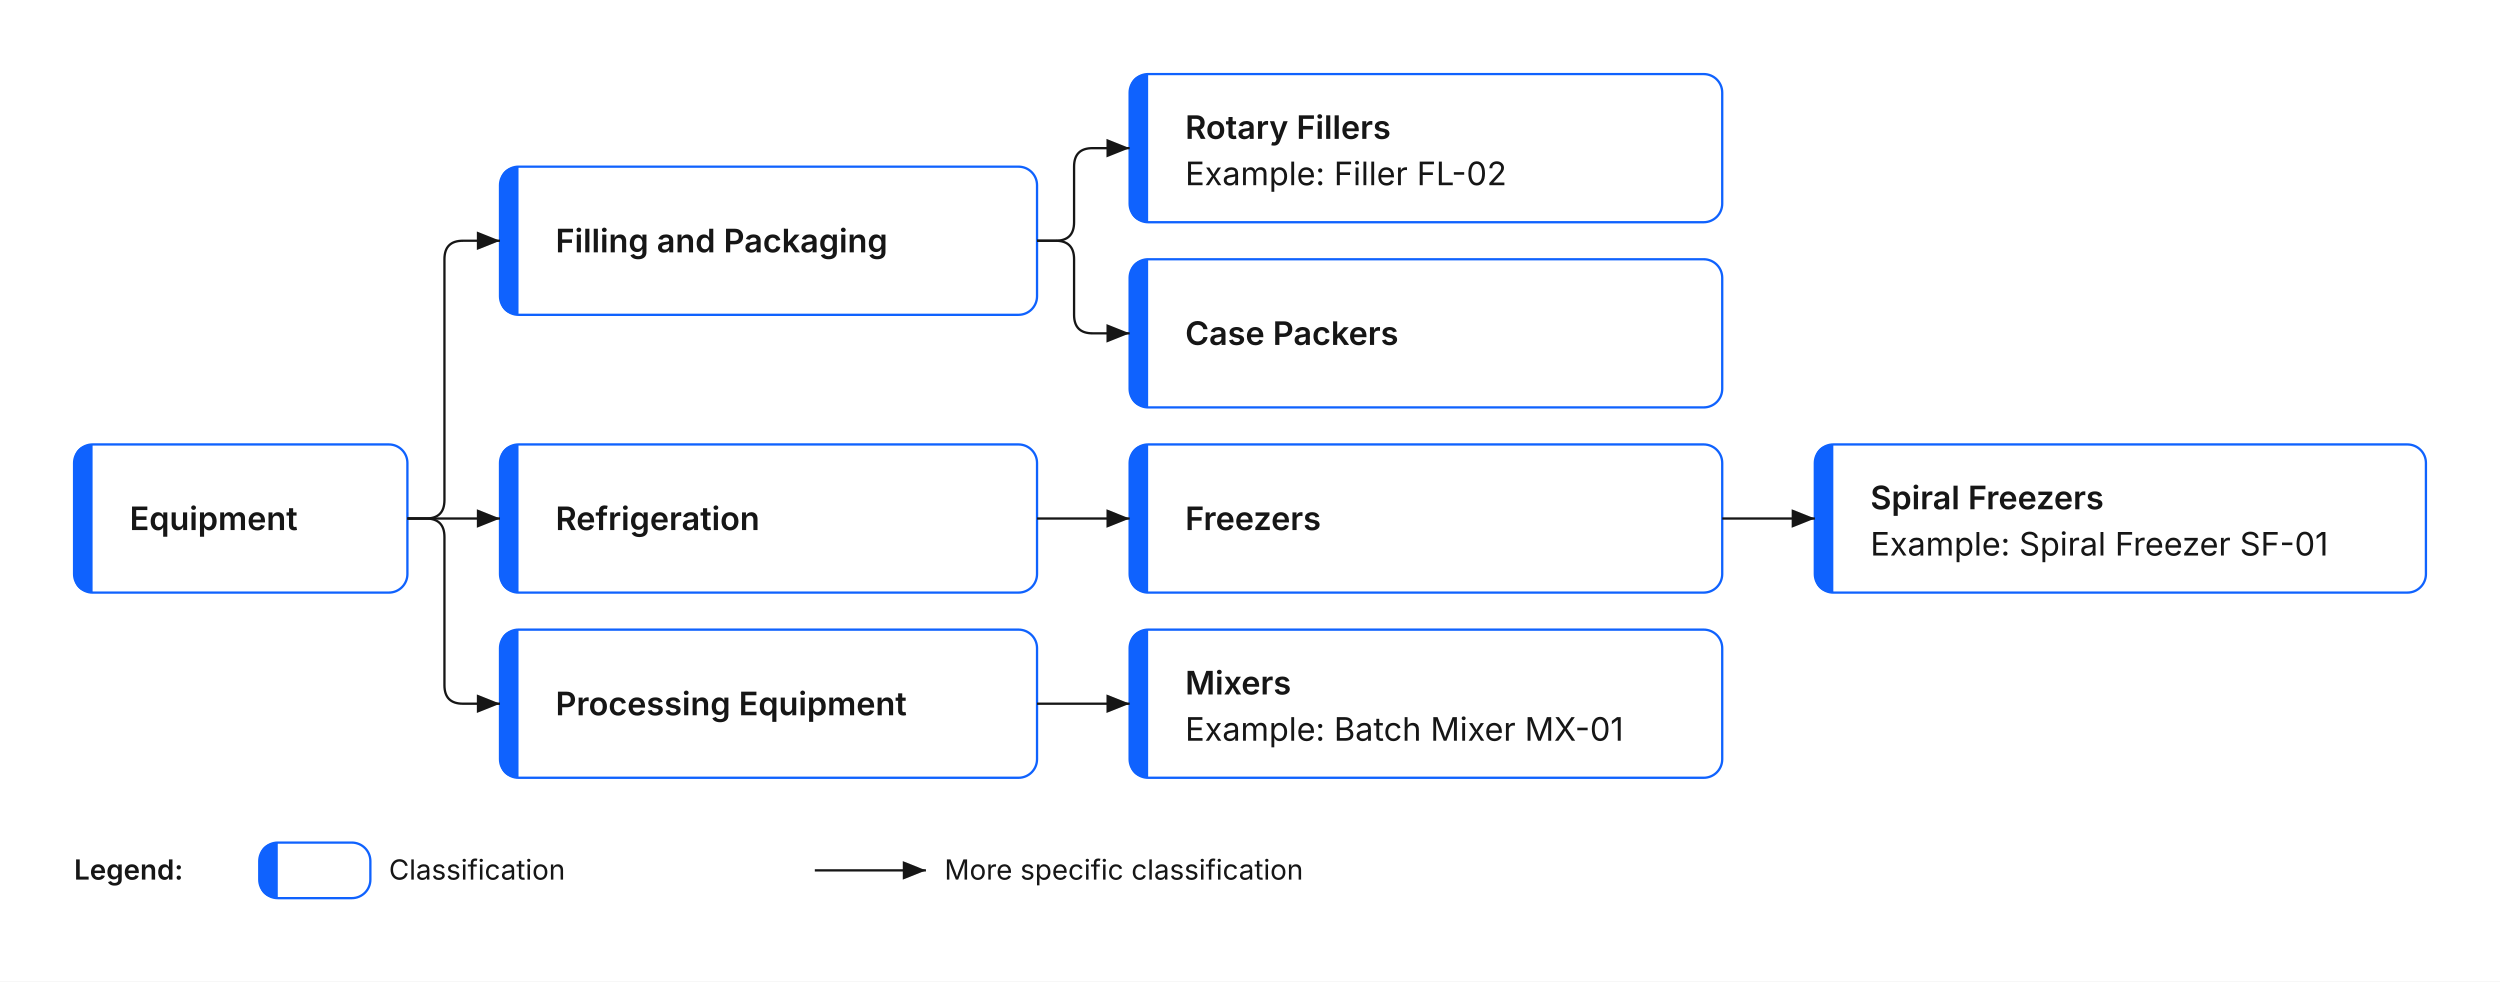
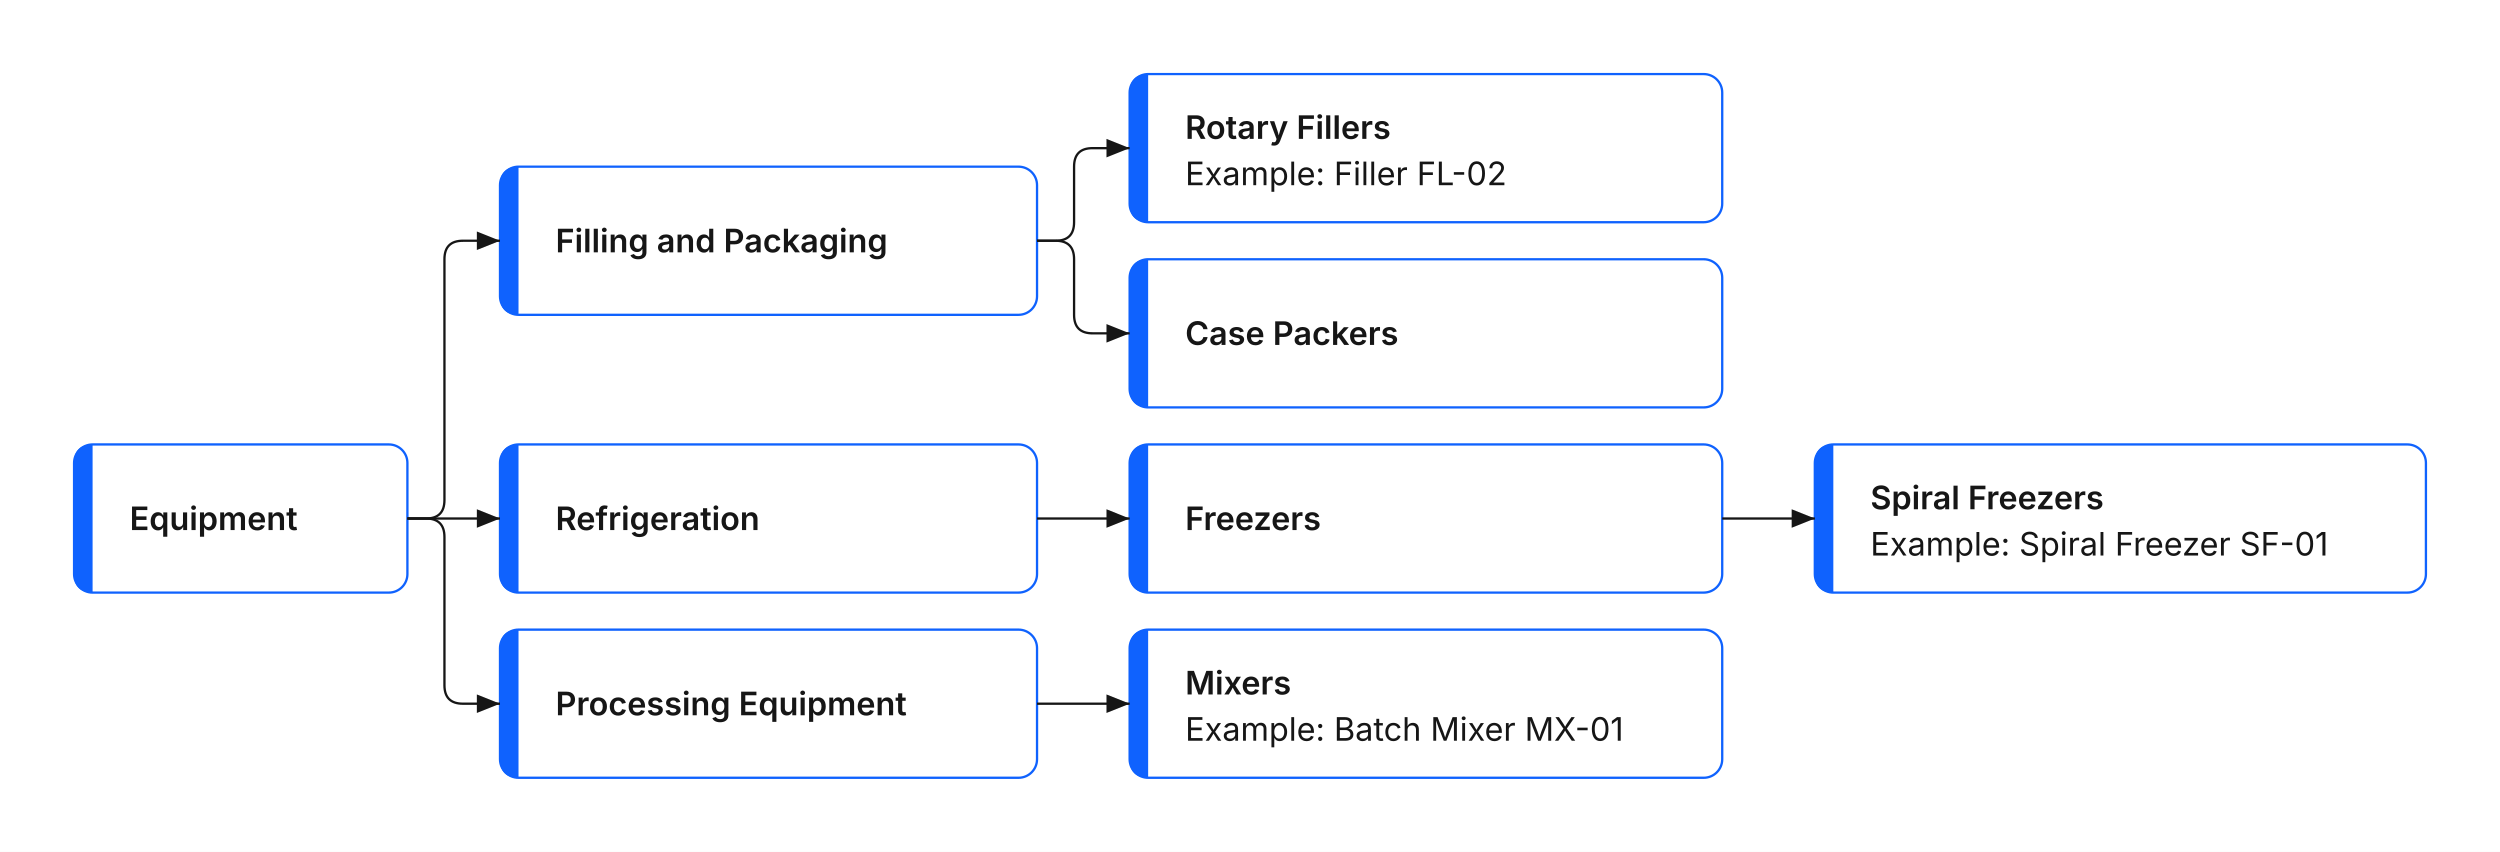
- <svg xmlns="http://www.w3.org/2000/svg" viewBox="0 0 1080 424" width="1080" height="424" role="img" aria-labelledby="t d" style="background:#ffffff; font-family:'IBM Plex Sans', -apple-system, sans-serif;">
+ <svg xmlns="http://www.w3.org/2000/svg" viewBox="0 0 1080 368" width="1080" height="368" role="img" aria-labelledby="t d" style="background:#ffffff; font-family:'IBM Plex Sans', -apple-system, sans-serif;">
  <defs>
    <marker id="arrow" viewBox="0 0 10 10" refX="10" refY="5" markerWidth="10" markerHeight="10" markerUnits="userSpaceOnUse" orient="auto">
      <path d="M 0 1 L 10 5 L 0 9 z" fill="#161616" />
    </marker>
  </defs>
  <rect width="100%" height="100%" fill="#ffffff" />
  <rect class="node" id="eq" x="32" y="192" width="144" height="64" rx="8" ry="8" fill="#ffffff" stroke="#0f62fe" stroke-width="1" />
  <path d="M 40 192 Q 32 192 32 200 V 248 Q 32 256 40 256 Z" fill="#0f62fe" />
  <text x="56" y="229" font-size="14" font-weight="600" fill="#161616">Equipment</text>
  <rect class="node" id="fp" x="216" y="72" width="232" height="64" rx="8" ry="8" fill="#ffffff" stroke="#0f62fe" stroke-width="1" />
  <path d="M 224 72 Q 216 72 216 80 V 128 Q 216 136 224 136 Z" fill="#0f62fe" />
  <text x="240" y="109" font-size="14" font-weight="600" fill="#161616">Filling and Packaging</text>
  <rect class="node" id="rf" x="488" y="32" width="256" height="64" rx="8" ry="8" fill="#ffffff" stroke="#0f62fe" stroke-width="1" />
  <path d="M 496 32 Q 488 32 488 40 V 88 Q 488 96 496 96 Z" fill="#0f62fe" />
  <text x="512" y="60" font-size="14" font-weight="600" fill="#161616">Rotary Fillers</text>
  <text x="512" y="80" font-size="14" fill="#161616">Example: Filler FL-02</text>
  <rect class="node" id="cp" x="488" y="112" width="256" height="64" rx="8" ry="8" fill="#ffffff" stroke="#0f62fe" stroke-width="1" />
  <path d="M 496 112 Q 488 112 488 120 V 168 Q 488 176 496 176 Z" fill="#0f62fe" />
  <text x="512" y="149" font-size="14" font-weight="600" fill="#161616">Case Packers</text>
  <rect class="node" id="rg" x="216" y="192" width="232" height="64" rx="8" ry="8" fill="#ffffff" stroke="#0f62fe" stroke-width="1" />
  <path d="M 224 192 Q 216 192 216 200 V 248 Q 216 256 224 256 Z" fill="#0f62fe" />
  <text x="240" y="229" font-size="14" font-weight="600" fill="#161616">Refrigeration</text>
  <rect class="node" id="fz" x="488" y="192" width="256" height="64" rx="8" ry="8" fill="#ffffff" stroke="#0f62fe" stroke-width="1" />
  <path d="M 496 192 Q 488 192 488 200 V 248 Q 488 256 496 256 Z" fill="#0f62fe" />
  <text x="512" y="229" font-size="14" font-weight="600" fill="#161616">Freezers</text>
  <rect class="node" id="sf" x="784" y="192" width="264" height="64" rx="8" ry="8" fill="#ffffff" stroke="#0f62fe" stroke-width="1" />
  <path d="M 792 192 Q 784 192 784 200 V 248 Q 784 256 792 256 Z" fill="#0f62fe" />
  <text x="808" y="220" font-size="14" font-weight="600" fill="#161616">Spiral Freezers</text>
  <text x="808" y="240" font-size="14" fill="#161616">Example: Spiral Freezer SF-01</text>
  <rect class="node" id="pe" x="216" y="272" width="232" height="64" rx="8" ry="8" fill="#ffffff" stroke="#0f62fe" stroke-width="1" />
  <path d="M 224 272 Q 216 272 216 280 V 328 Q 216 336 224 336 Z" fill="#0f62fe" />
  <text x="240" y="309" font-size="14" font-weight="600" fill="#161616">Processing Equipment</text>
  <rect class="node" id="mx" x="488" y="272" width="256" height="64" rx="8" ry="8" fill="#ffffff" stroke="#0f62fe" stroke-width="1" />
  <path d="M 496 272 Q 488 272 488 280 V 328 Q 488 336 496 336 Z" fill="#0f62fe" />
  <text x="512" y="300" font-size="14" font-weight="600" fill="#161616">Mixers</text>
  <text x="512" y="320" font-size="14" fill="#161616">Example: Batch Mixer MX-01</text>
  <path class="connector" id="k1" data-from="eq" data-to="fp" fill="none" stroke="#161616" stroke-width="1" marker-end="url(#arrow)" d="M 176 224 H 184 Q 192 224 192 216 V 112 Q 192 104 200 104 H 216" />
  <path class="connector" id="k2" data-from="eq" data-to="rg" fill="none" stroke="#161616" stroke-width="1" marker-end="url(#arrow)" d="M 176 224 H 216" />
  <path class="connector" id="k3" data-from="eq" data-to="pe" fill="none" stroke="#161616" stroke-width="1" marker-end="url(#arrow)" d="M 176 224 H 184 Q 192 224 192 232 V 296 Q 192 304 200 304 H 216" />
  <path class="connector" id="k4" data-from="fp" data-to="rf" fill="none" stroke="#161616" stroke-width="1" marker-end="url(#arrow)" d="M 448 104 H 456 Q 464 104 464 96 V 72 Q 464 64 472 64 H 488" />
  <path class="connector" id="k5" data-from="fp" data-to="cp" fill="none" stroke="#161616" stroke-width="1" marker-end="url(#arrow)" d="M 448 104 H 456 Q 464 104 464 112 V 136 Q 464 144 472 144 H 488" />
  <path class="connector" id="k6" data-from="rg" data-to="fz" fill="none" stroke="#161616" stroke-width="1" marker-end="url(#arrow)" d="M 448 224 H 488" />
  <path class="connector" id="k7" data-from="fz" data-to="sf" fill="none" stroke="#161616" stroke-width="1" marker-end="url(#arrow)" d="M 744 224 H 784" />
  <path class="connector" id="k8" data-from="pe" data-to="mx" fill="none" stroke="#161616" stroke-width="1" marker-end="url(#arrow)" d="M 448 304 H 488" />
-   <text x="32" y="380" font-size="12" font-weight="600" fill="#161616">Legend:</text>
-   <rect x="112" y="364" width="48" height="24" rx="8" ry="8" fill="#ffffff" stroke="#0f62fe" stroke-width="1" />
-   <path d="M 120 364 Q 112 364 112 372 V 380 Q 112 388 120 388 Z" fill="#0f62fe" />
-   <text x="168" y="380" font-size="12" fill="#161616">Classification</text>
-   <path d="M 352 376 H 400" fill="none" stroke="#161616" stroke-width="1" marker-end="url(#arrow)" />
-   <text x="408" y="380" font-size="12" fill="#161616">More specific classification</text>
</svg>
